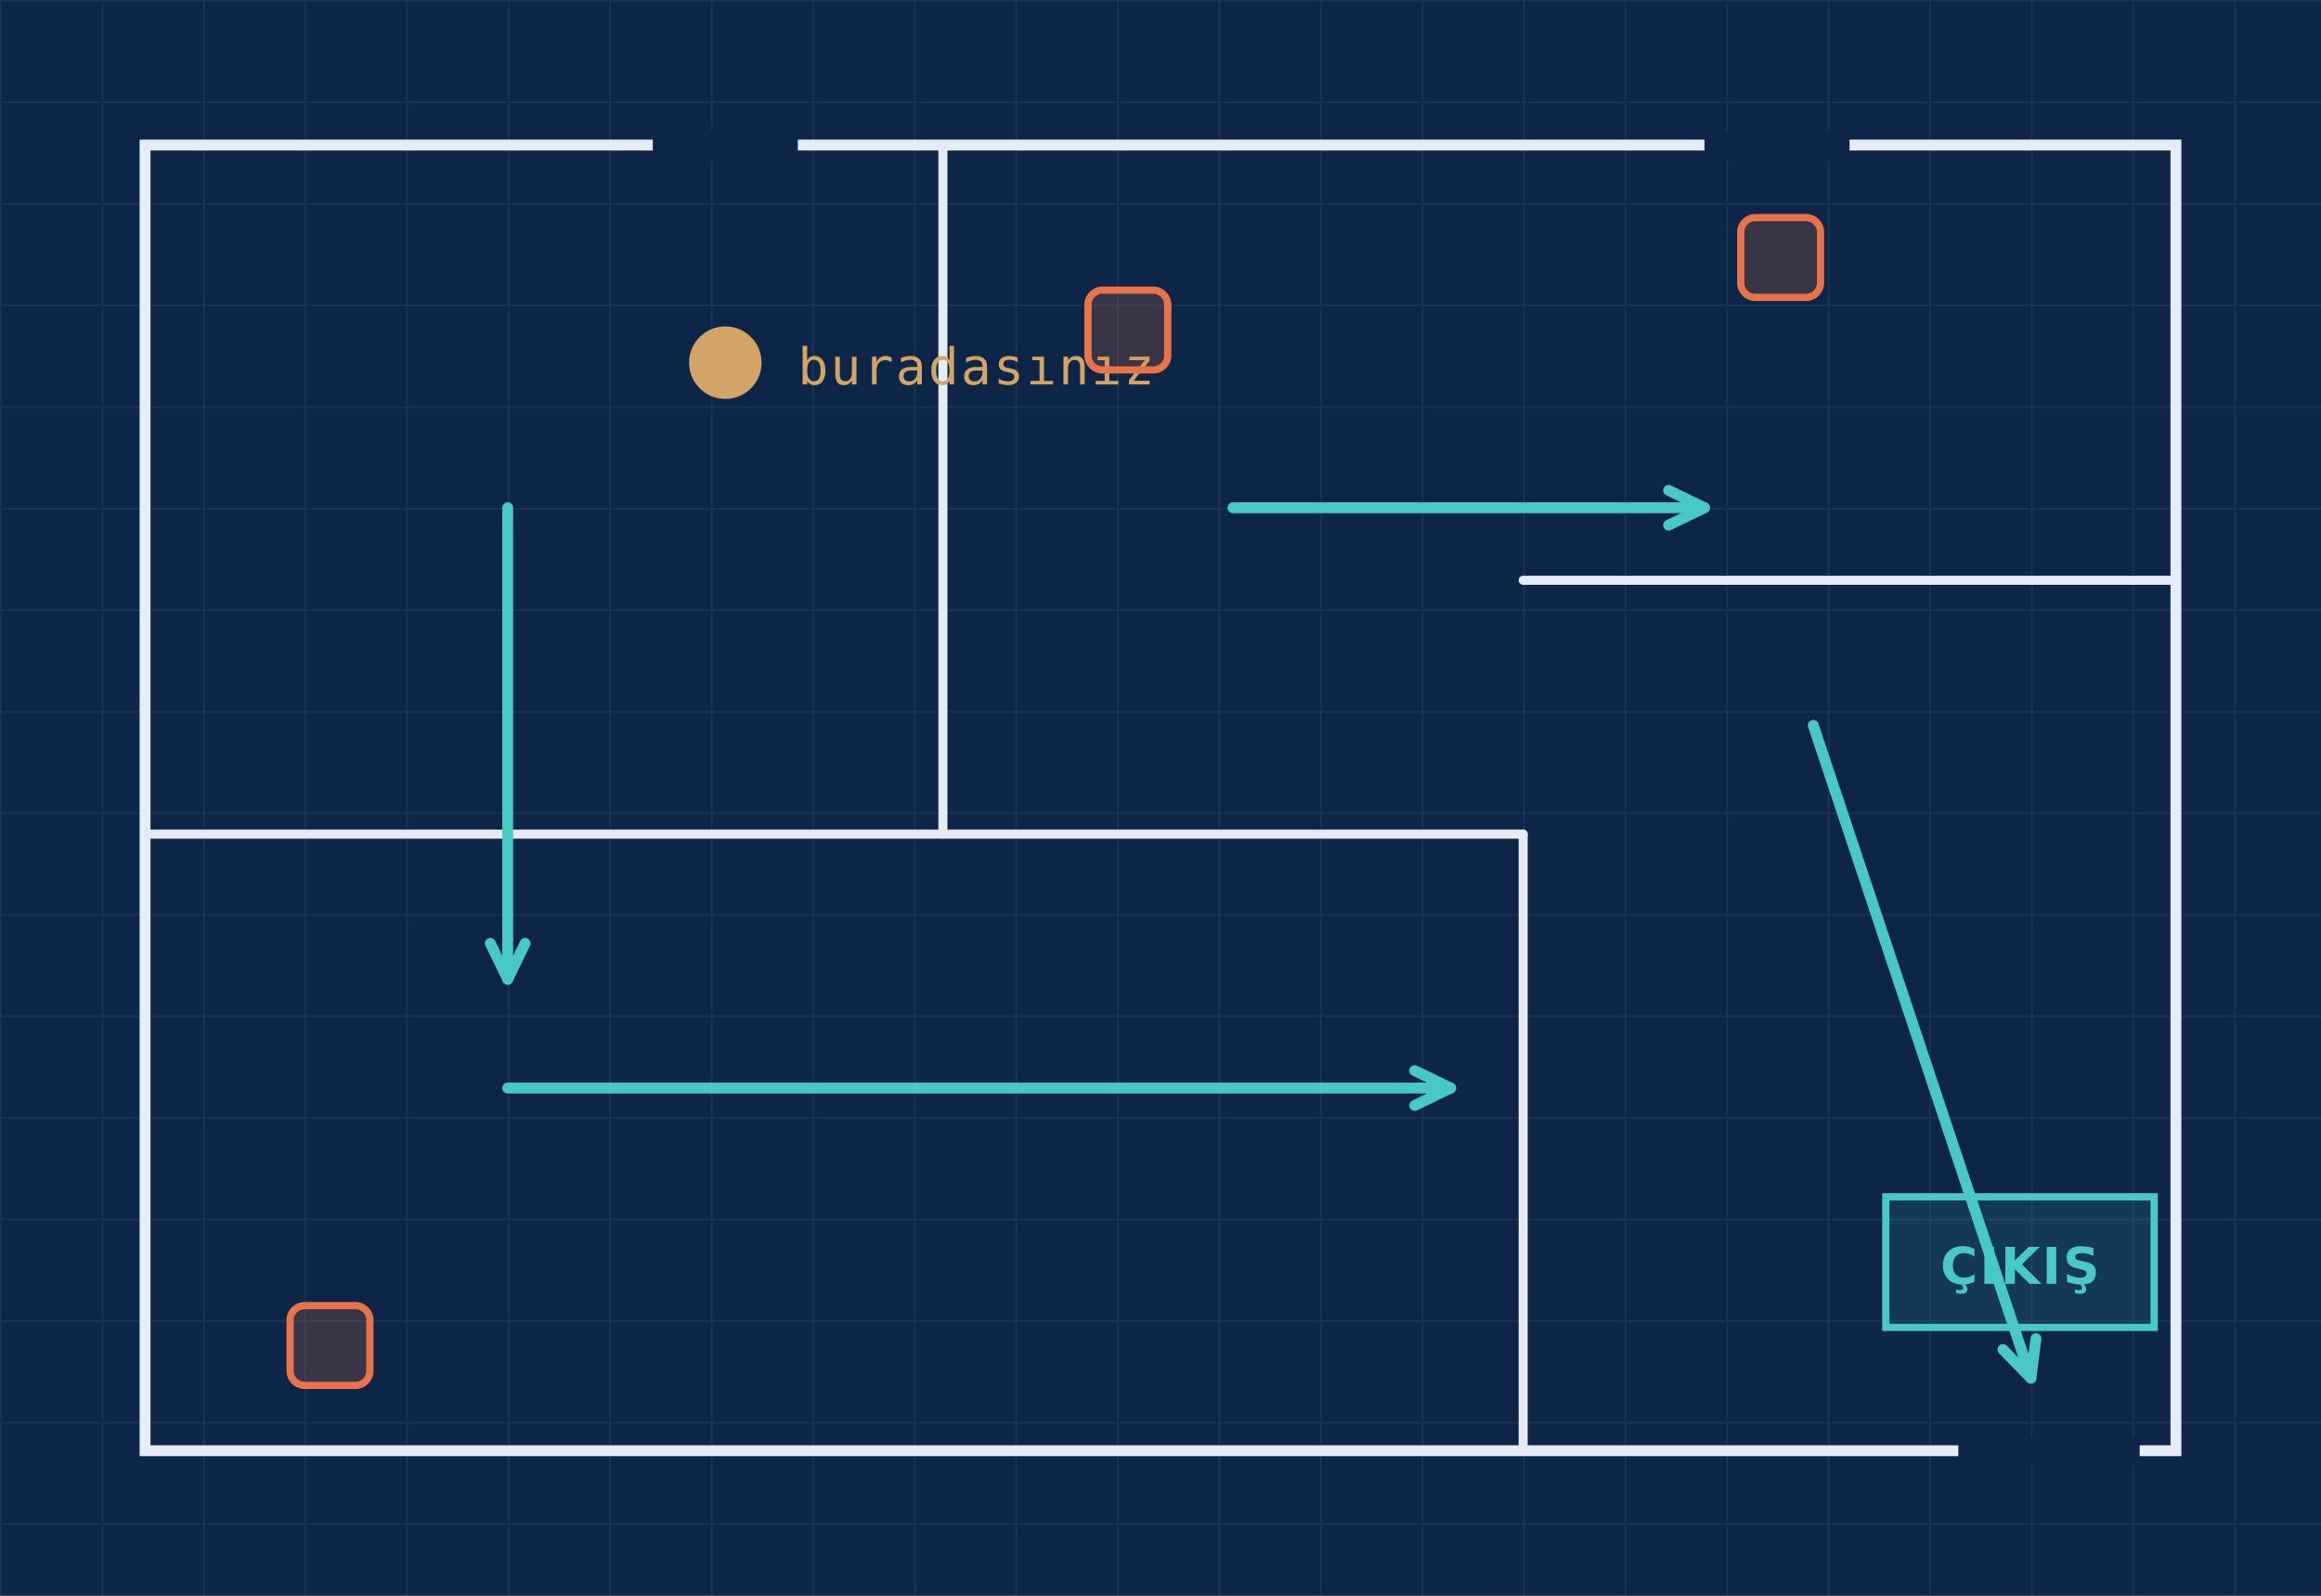
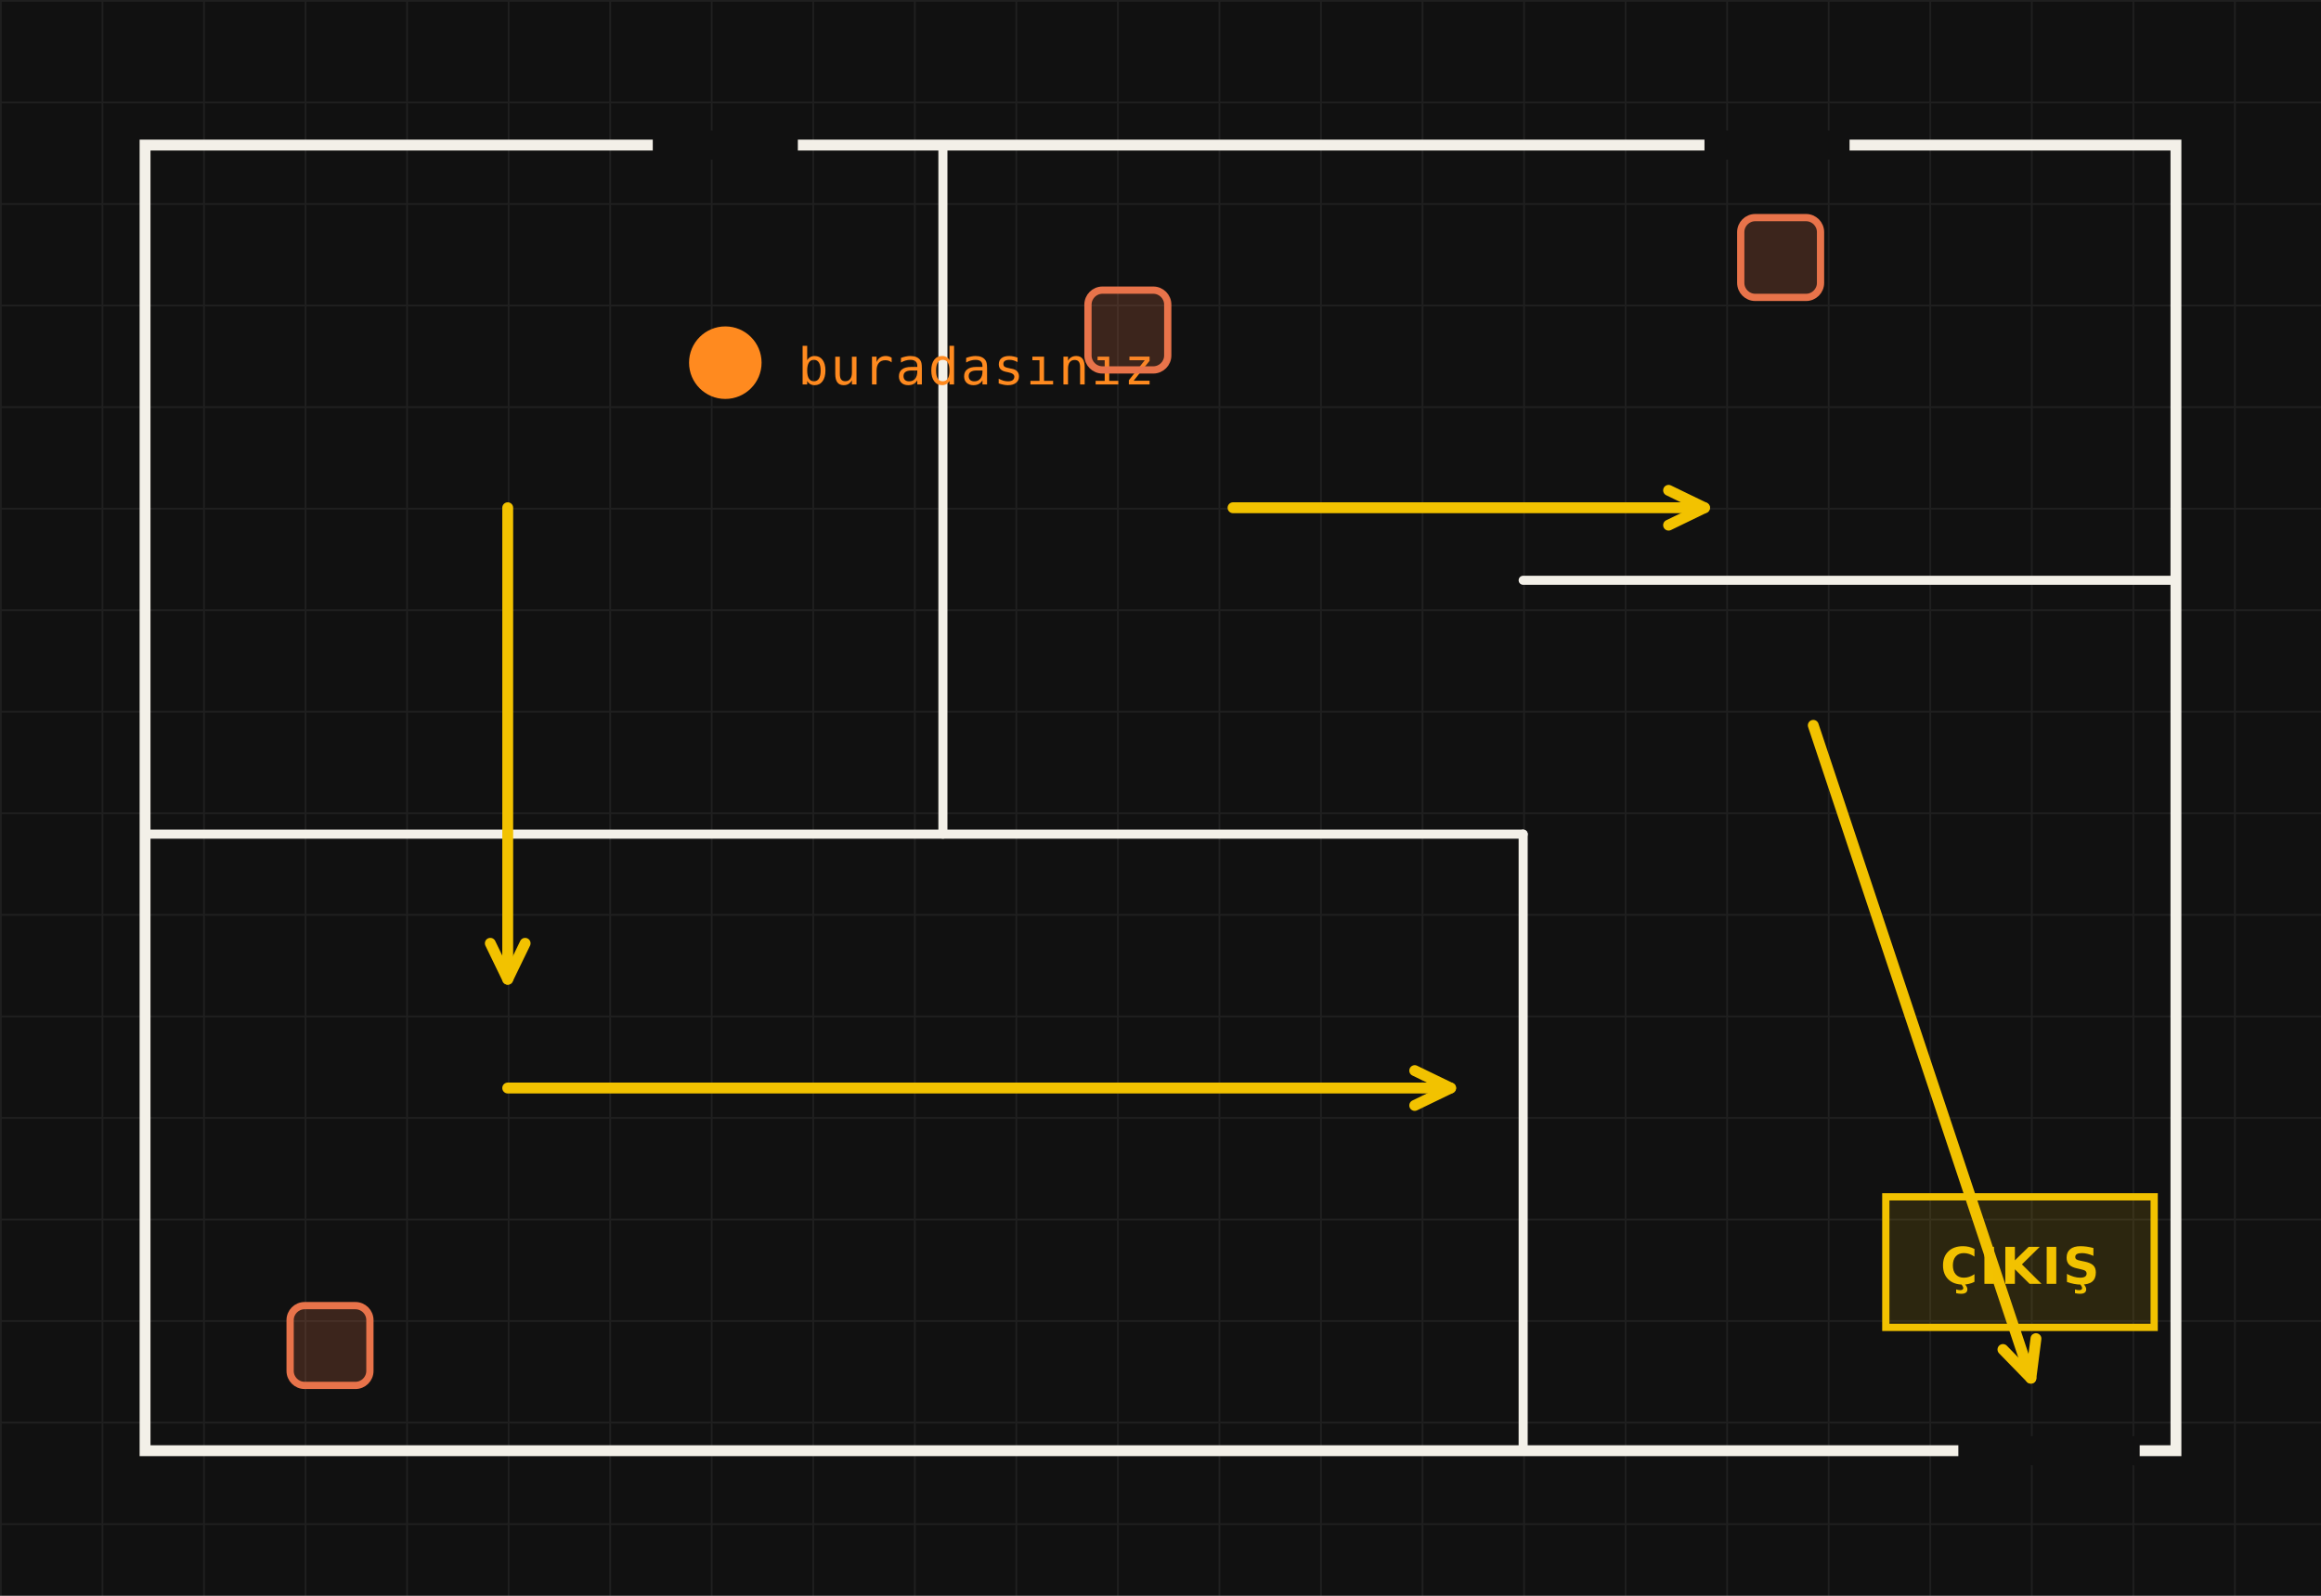
<svg xmlns="http://www.w3.org/2000/svg" viewBox="0 0 640 440" width="640" height="440" role="img" aria-label="Acil Durum Tahliye Planı Çizimi: kat planı üzerinde kaçış yolları çizimi">
  <defs>
    <pattern id="g" width="28" height="28" patternUnits="userSpaceOnUse">
      <path d="M28 0H0V28" fill="none" stroke="#ffffff" stroke-opacity=".06" />
    </pattern>
  </defs>
-   <rect width="640" height="440" fill="#0d2547" />
+   <rect width="640" height="440" fill="#111111" />
  <rect width="640" height="440" fill="url(#g)" />
-   <g transform="translate(0,0)">
-     <rect x="40" y="40" width="560" height="360" rx="0" stroke="#e6ecf5" stroke-width="3" fill="none" opacity="1" />
-     <line x1="260" y1="40" x2="260" y2="230" stroke="#e6ecf5" stroke-width="2.5" opacity="1" stroke-linecap="round" />
-     <line x1="40" y1="230" x2="420" y2="230" stroke="#e6ecf5" stroke-width="2.5" opacity="1" stroke-linecap="round" />
-     <line x1="420" y1="230" x2="420" y2="400" stroke="#e6ecf5" stroke-width="2.5" opacity="1" stroke-linecap="round" />
-     <line x1="420" y1="160" x2="600" y2="160" stroke="#e6ecf5" stroke-width="2.5" opacity="1" stroke-linecap="round" />
-     <rect x="180" y="36" width="40" height="8" rx="0" stroke="#0d2547" stroke-width="0" fill="#0d2547" opacity="1" />
-     <rect x="470" y="36" width="40" height="8" rx="0" stroke="#0d2547" stroke-width="0" fill="#0d2547" opacity="1" />
-     <rect x="540" y="396" width="50" height="8" rx="0" stroke="#0d2547" stroke-width="0" fill="#0d2547" opacity="1" />
-     <line x1="140" y1="140" x2="140" y2="270" stroke="#48c9c6" stroke-width="3" opacity="1" stroke-linecap="round" />
-     <path d="M135.2 260.1 L140 270 L144.8 260.1" stroke="#48c9c6" stroke-width="3" fill="none" opacity="1" stroke-linecap="round" stroke-linejoin="round" />
-     <line x1="140" y1="300" x2="400" y2="300" stroke="#48c9c6" stroke-width="3" opacity="1" stroke-linecap="round" />
-     <path d="M390.1 304.8 L400 300 L390.1 295.2" stroke="#48c9c6" stroke-width="3" fill="none" opacity="1" stroke-linecap="round" stroke-linejoin="round" />
-     <line x1="340" y1="140" x2="470" y2="140" stroke="#48c9c6" stroke-width="3" opacity="1" stroke-linecap="round" />
-     <path d="M460.1 144.8 L470 140 L460.1 135.2" stroke="#48c9c6" stroke-width="3" fill="none" opacity="1" stroke-linecap="round" stroke-linejoin="round" />
-     <line x1="500" y1="200" x2="560" y2="380" stroke="#48c9c6" stroke-width="3" opacity="1" stroke-linecap="round" />
-     <path d="M552.3 372.1 L560 380 L561.4 369.1" stroke="#48c9c6" stroke-width="3" fill="none" opacity="1" stroke-linecap="round" stroke-linejoin="round" />
-     <rect x="520" y="330" width="74" height="36" rx="0" stroke="#48c9c6" stroke-width="2" fill="#48c9c61f" opacity="1" />
-     <text x="557" y="354" font-size="14" fill="#48c9c6" text-anchor="middle" font-weight="700" font-family="Poppins,'DejaVu Sans',Arial,sans-serif" letter-spacing=".04em">ÇIKIŞ</text>
-     <circle cx="200" cy="100" r="10" stroke="#d3a467" stroke-width="0" fill="#d3a467" opacity="1" />
-     <text x="220" y="106" font-size="14" fill="#d3a467" text-anchor="start" font-weight="500" font-family="'DejaVu Sans Mono',Menlo,monospace" letter-spacing=".04em">buradasınız</text>
-     <rect x="80" y="360" width="22" height="22" rx="4" stroke="#e8734a" stroke-width="2" fill="#e8734a33" opacity="1" />
-     <rect x="300" y="80" width="22" height="22" rx="4" stroke="#e8734a" stroke-width="2" fill="#e8734a33" opacity="1" />
-     <rect x="480" y="60" width="22" height="22" rx="4" stroke="#e8734a" stroke-width="2" fill="#e8734a33" opacity="1" />
-   </g>
+   <rect x="40" y="40" width="560" height="360" rx="0" stroke="#f3f0e8" stroke-width="3" fill="none" opacity="1" />
+   <line x1="260" y1="40" x2="260" y2="230" stroke="#f3f0e8" stroke-width="2.5" opacity="1" stroke-linecap="round" />
+   <line x1="40" y1="230" x2="420" y2="230" stroke="#f3f0e8" stroke-width="2.5" opacity="1" stroke-linecap="round" />
+   <line x1="420" y1="230" x2="420" y2="400" stroke="#f3f0e8" stroke-width="2.5" opacity="1" stroke-linecap="round" />
+   <line x1="420" y1="160" x2="600" y2="160" stroke="#f3f0e8" stroke-width="2.5" opacity="1" stroke-linecap="round" />
+   <rect x="180" y="36" width="40" height="8" rx="0" stroke="#111111" stroke-width="0" fill="#111111" opacity="1" />
+   <rect x="470" y="36" width="40" height="8" rx="0" stroke="#111111" stroke-width="0" fill="#111111" opacity="1" />
+   <rect x="540" y="396" width="50" height="8" rx="0" stroke="#111111" stroke-width="0" fill="#111111" opacity="1" />
+   <line x1="140" y1="140" x2="140" y2="270" stroke="#f2c200" stroke-width="3" opacity="1" stroke-linecap="round" />
+   <path d="M135.2 260.1 L140 270 L144.8 260.1" stroke="#f2c200" stroke-width="3" fill="none" opacity="1" stroke-linecap="round" stroke-linejoin="round" />
+   <line x1="140" y1="300" x2="400" y2="300" stroke="#f2c200" stroke-width="3" opacity="1" stroke-linecap="round" />
+   <path d="M390.1 304.8 L400 300 L390.1 295.2" stroke="#f2c200" stroke-width="3" fill="none" opacity="1" stroke-linecap="round" stroke-linejoin="round" />
+   <line x1="340" y1="140" x2="470" y2="140" stroke="#f2c200" stroke-width="3" opacity="1" stroke-linecap="round" />
+   <path d="M460.1 144.8 L470 140 L460.1 135.2" stroke="#f2c200" stroke-width="3" fill="none" opacity="1" stroke-linecap="round" stroke-linejoin="round" />
+   <line x1="500" y1="200" x2="560" y2="380" stroke="#f2c200" stroke-width="3" opacity="1" stroke-linecap="round" />
+   <path d="M552.3 372.1 L560 380 L561.4 369.1" stroke="#f2c200" stroke-width="3" fill="none" opacity="1" stroke-linecap="round" stroke-linejoin="round" />
+   <rect x="520" y="330" width="74" height="36" rx="0" stroke="#f2c200" stroke-width="2" fill="#f2c2001f" opacity="1" />
+   <text x="557" y="354" font-size="14" fill="#f2c200" text-anchor="middle" font-weight="700" font-family="Poppins,'DejaVu Sans',Arial,sans-serif" letter-spacing=".04em">ÇIKIŞ</text>
+   <circle cx="200" cy="100" r="10" stroke="#ff8a1f" stroke-width="0" fill="#ff8a1f" opacity="1" />
+   <text x="220" y="106" font-size="14" fill="#ff8a1f" text-anchor="start" font-weight="500" font-family="'DejaVu Sans Mono',Menlo,monospace" letter-spacing=".04em">buradasınız</text>
+   <rect x="80" y="360" width="22" height="22" rx="4" stroke="#e8734a" stroke-width="2" fill="#e8734a33" opacity="1" />
+   <rect x="300" y="80" width="22" height="22" rx="4" stroke="#e8734a" stroke-width="2" fill="#e8734a33" opacity="1" />
+   <rect x="480" y="60" width="22" height="22" rx="4" stroke="#e8734a" stroke-width="2" fill="#e8734a33" opacity="1" />
</svg>
